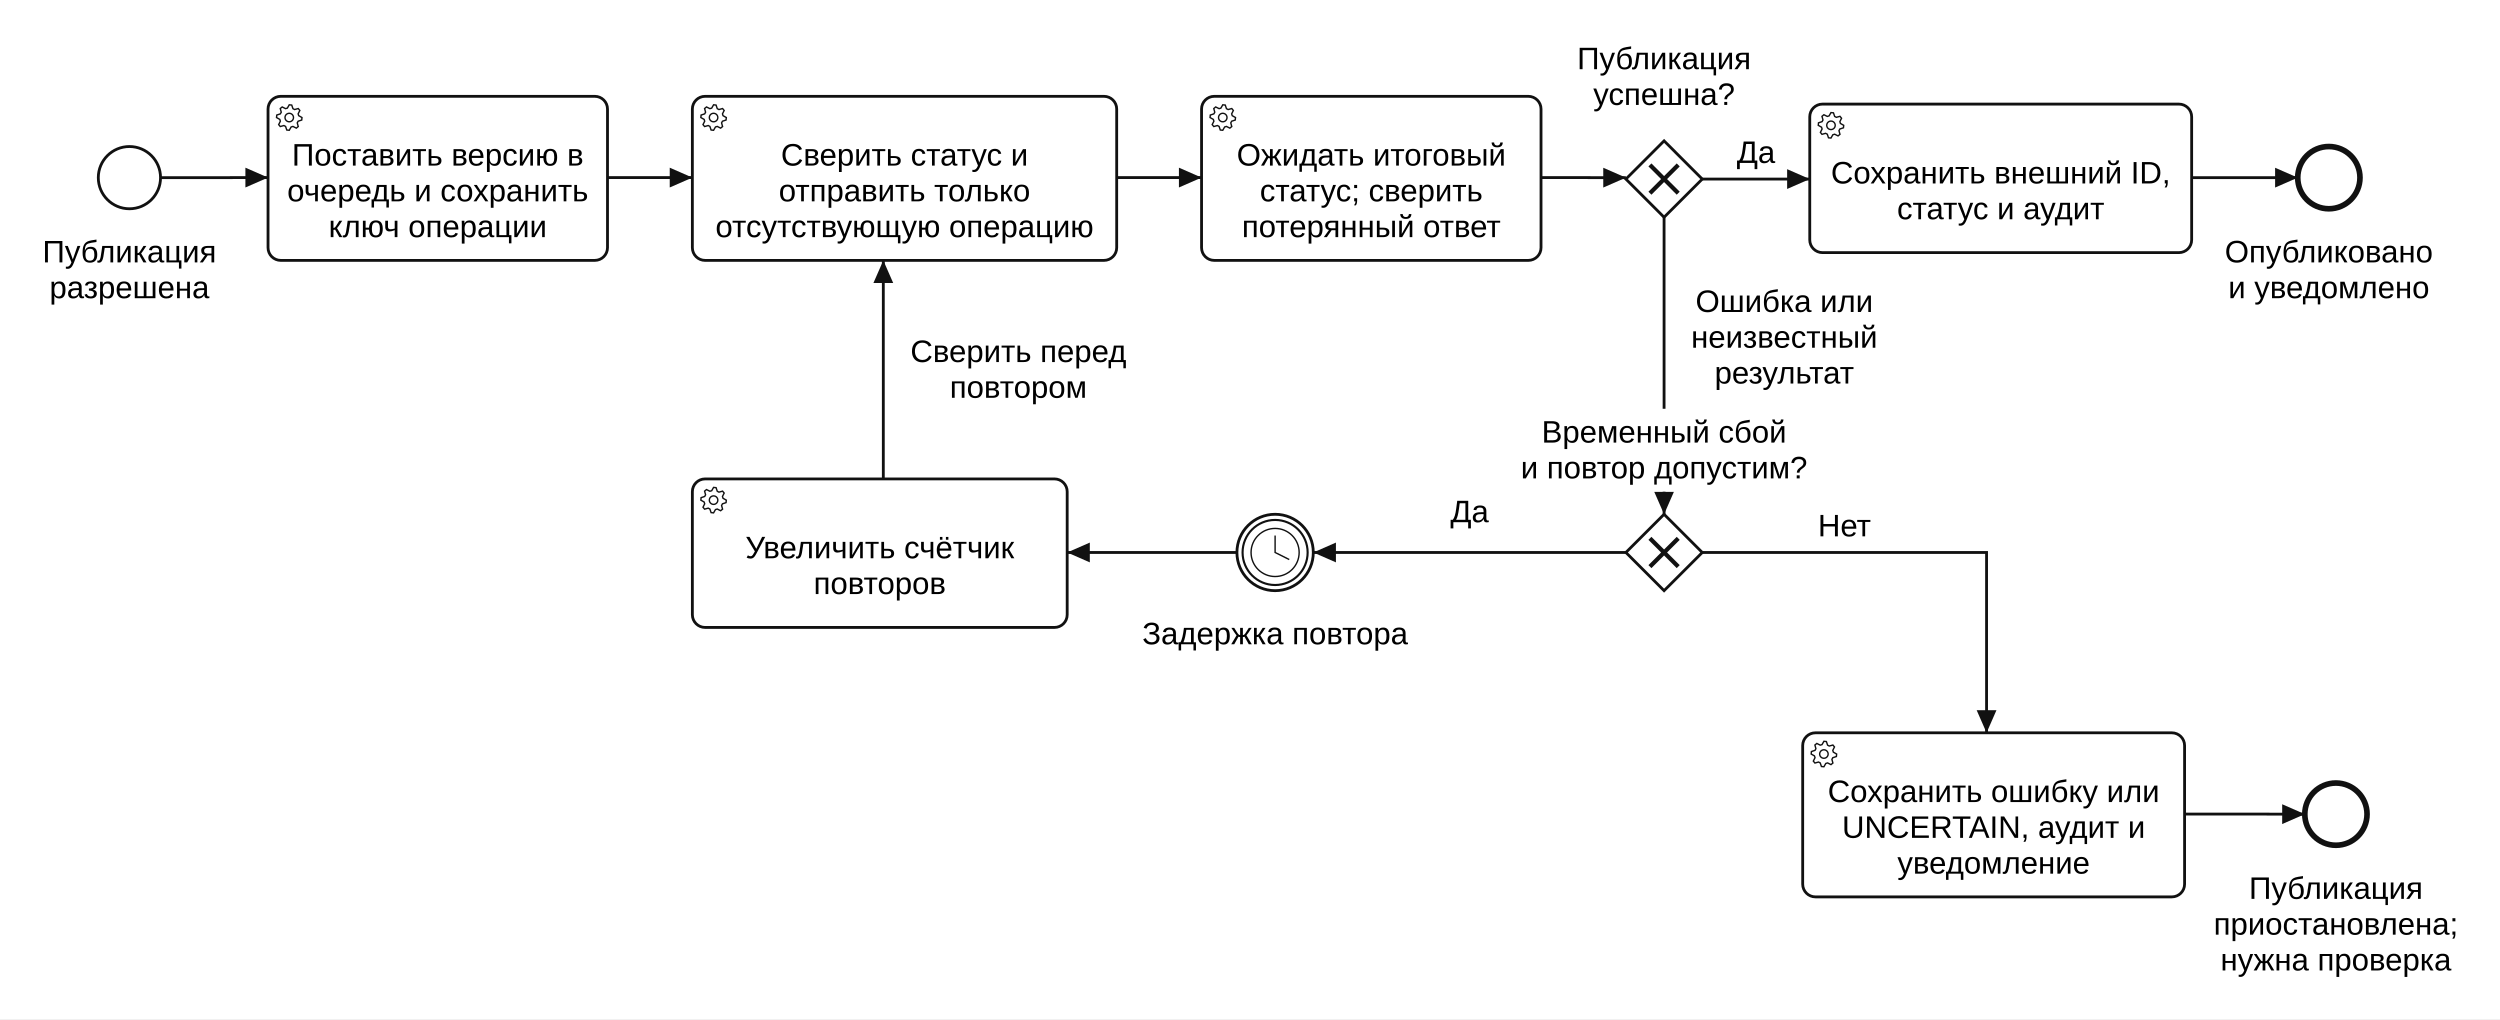
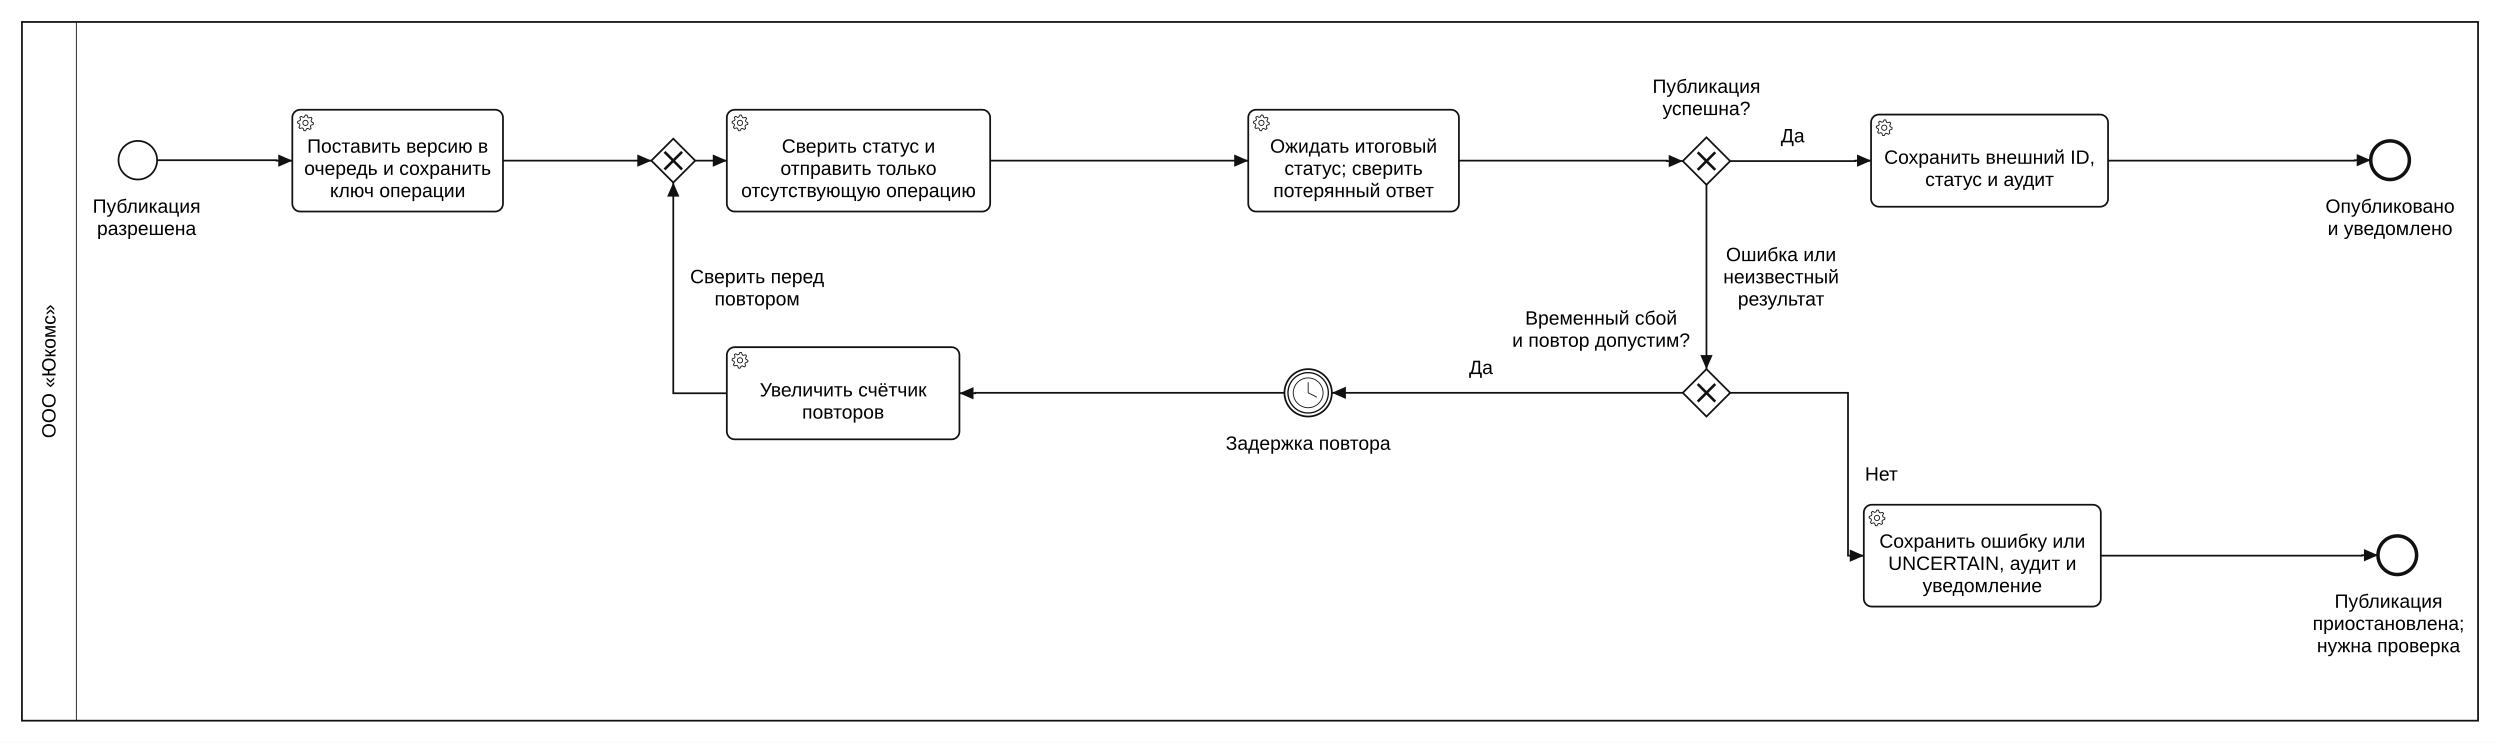
- <svg xmlns="http://www.w3.org/2000/svg" width="1767.5" height="720.5" viewBox="-39.5 -13.6 1767.5 720.5">
+ <svg xmlns="http://www.w3.org/2000/svg" width="2848" height="846" viewBox="-85.5 -70.5 2848 846">
  <defs>
    <marker id="sequence" markerWidth="9" markerHeight="7" refX="8" refY="3.5" orient="auto">
      <path d="M0 0L8 3.5L0 7Z" fill="#111" />
    </marker>
    <marker id="message" markerWidth="10" markerHeight="8" refX="9" refY="4" orient="auto">
      <path d="M0 0L9 4L0 8Z" fill="white" stroke="#111" />
    </marker>
  </defs>
-   <rect x="-39.5" y="-13.6" width="1767.5" height="720.5" fill="white" />
-   <path d="M74 112L124 112L124 111.948L150 111.948" fill="none" stroke="white" stroke-width="7" />
-   <path d="M74 112L124 112L124 111.948L150 111.948" fill="none" stroke="#111" stroke-width="2" marker-end="url(#sequence)" />
-   <path d="M390 111.948L450 111.948" fill="none" stroke="white" stroke-width="7" />
-   <path d="M390 111.948L450 111.948" fill="none" stroke="#111" stroke-width="2" marker-end="url(#sequence)" />
-   <path d="M750 111.948L810 111.948" fill="none" stroke="white" stroke-width="7" />
-   <path d="M750 111.948L810 111.948" fill="none" stroke="#111" stroke-width="2" marker-end="url(#sequence)" />
-   <path d="M1050 111.948L1084 111.948L1084 112L1110 112" fill="none" stroke="white" stroke-width="7" />
-   <path d="M1050 111.948L1084 111.948L1084 112L1110 112" fill="none" stroke="#111" stroke-width="2" marker-end="url(#sequence)" />
-   <path d="M1164 113L1240 113" fill="none" stroke="white" stroke-width="7" />
-   <path d="M1164 113L1240 113" fill="none" stroke="#111" stroke-width="2" marker-end="url(#sequence)" />
-   <path d="M1510 112L1585 112" fill="none" stroke="white" stroke-width="7" />
-   <path d="M1510 112L1585 112" fill="none" stroke="#111" stroke-width="2" marker-end="url(#sequence)" />
-   <path d="M1137 140L1137 350" fill="none" stroke="white" stroke-width="7" />
-   <path d="M1137 140L1137 350" fill="none" stroke="#111" stroke-width="2" marker-end="url(#sequence)" />
-   <path d="M1110 377L889 377" fill="none" stroke="white" stroke-width="7" />
-   <path d="M1110 377L889 377" fill="none" stroke="#111" stroke-width="2" marker-end="url(#sequence)" />
-   <path d="M835 377L715 377" fill="none" stroke="white" stroke-width="7" />
-   <path d="M835 377L715 377" fill="none" stroke="#111" stroke-width="2" marker-end="url(#sequence)" />
-   <path d="M585 325L585 170.5" fill="none" stroke="white" stroke-width="7" />
-   <path d="M585 325L585 170.5" fill="none" stroke="#111" stroke-width="2" marker-end="url(#sequence)" />
-   <path d="M1164 377L1365 377L1365 504.5" fill="none" stroke="white" stroke-width="7" />
-   <path d="M1164 377L1365 377L1365 504.5" fill="none" stroke="#111" stroke-width="2" marker-end="url(#sequence)" />
-   <path d="M1505 561.948L1564 561.948L1564 562L1590 562" fill="none" stroke="white" stroke-width="7" />
-   <path d="M1505 561.948L1564 561.948L1564 562L1590 562" fill="none" stroke="#111" stroke-width="2" marker-end="url(#sequence)" />
-   <circle cx="52" cy="112" r="22" fill="white" stroke="#111" stroke-width="2" />
-   <rect x="150" y="54.5" width="240" height="116" rx="9" fill="white" stroke="#111" stroke-width="2" />
-   <text x="270" y="103.46" text-anchor="middle" font-family="Arial" font-size="22" font-weight="normal">Поставить версию в</text>
-   <text x="270" y="128.76" text-anchor="middle" font-family="Arial" font-size="22" font-weight="normal">очередь и сохранить</text>
-   <text x="270" y="154.06" text-anchor="middle" font-family="Arial" font-size="22" font-weight="normal">ключ операции</text>
-   <polygon points="174,69.5 173.827,71.256 171.282,72.102 170.654,73.278 171.364,75.864 170,76.983 167.602,75.782 166.327,76.169 165,78.5 163.244,78.327 162.398,75.782 161.222,75.154 158.636,75.864 157.517,74.5 158.718,72.102 158.331,70.827 156,69.5 156.173,67.744 158.718,66.898 159.346,65.722 158.636,63.136 160,62.017 162.398,63.218 163.673,62.831 165,60.5 166.756,60.673 167.602,63.218 168.778,63.846 171.364,63.136 172.483,64.5 171.282,66.898 171.669,68.173" fill="white" stroke="#111" />
-   <circle cx="165" cy="69.5" r="3" fill="white" stroke="#111" />
-   <rect x="450" y="54.5" width="300" height="116" rx="9" fill="white" stroke="#111" stroke-width="2" />
-   <text x="600" y="103.46" text-anchor="middle" font-family="Arial" font-size="22" font-weight="normal">Сверить статус и</text>
-   <text x="600" y="128.76" text-anchor="middle" font-family="Arial" font-size="22" font-weight="normal">отправить только</text>
-   <text x="600" y="154.06" text-anchor="middle" font-family="Arial" font-size="22" font-weight="normal">отсутствующую операцию</text>
-   <polygon points="474,69.5 473.827,71.256 471.282,72.102 470.654,73.278 471.364,75.864 470,76.983 467.602,75.782 466.327,76.169 465,78.5 463.244,78.327 462.398,75.782 461.222,75.154 458.636,75.864 457.517,74.5 458.718,72.102 458.331,70.827 456,69.5 456.173,67.744 458.718,66.898 459.346,65.722 458.636,63.136 460,62.017 462.398,63.218 463.673,62.831 465,60.5 466.756,60.673 467.602,63.218 468.778,63.846 471.364,63.136 472.483,64.5 471.282,66.898 471.669,68.173" fill="white" stroke="#111" />
-   <circle cx="465" cy="69.5" r="3" fill="white" stroke="#111" />
-   <rect x="810" y="54.5" width="240" height="116" rx="9" fill="white" stroke="#111" stroke-width="2" />
-   <text x="930" y="103.46" text-anchor="middle" font-family="Arial" font-size="22" font-weight="normal">Ожидать итоговый</text>
-   <text x="930" y="128.76" text-anchor="middle" font-family="Arial" font-size="22" font-weight="normal">статус; сверить</text>
-   <text x="930" y="154.06" text-anchor="middle" font-family="Arial" font-size="22" font-weight="normal">потерянный ответ</text>
-   <polygon points="834,69.5 833.827,71.256 831.282,72.102 830.654,73.278 831.364,75.864 830,76.983 827.602,75.782 826.327,76.169 825,78.5 823.244,78.327 822.398,75.782 821.222,75.154 818.636,75.864 817.517,74.5 818.718,72.102 818.331,70.827 816,69.5 816.173,67.744 818.718,66.898 819.346,65.722 818.636,63.136 820,62.017 822.398,63.218 823.673,62.831 825,60.5 826.756,60.673 827.602,63.218 828.778,63.846 831.364,63.136 832.483,64.5 831.282,66.898 831.669,68.173" fill="white" stroke="#111" />
-   <circle cx="825" cy="69.5" r="3" fill="white" stroke="#111" />
-   <path d="M1137 86L1164 113L1137 140L1110 113Z" fill="white" stroke="#111" stroke-width="2" />
-   <path d="M1127 103L1147 123M1147 103L1127 123" stroke="#111" stroke-width="3" />
-   <rect x="1240" y="60" width="270" height="105" rx="9" fill="white" stroke="#111" stroke-width="2" />
-   <text x="1375" y="116.11" text-anchor="middle" font-family="Arial" font-size="22" font-weight="normal">Сохранить внешний ID,</text>
-   <text x="1375" y="141.41" text-anchor="middle" font-family="Arial" font-size="22" font-weight="normal">статус и аудит</text>
-   <polygon points="1264,75 1263.827,76.756 1261.282,77.602 1260.654,78.778 1261.364,81.364 1260,82.483 1257.602,81.282 1256.327,81.669 1255,84 1253.244,83.827 1252.398,81.282 1251.222,80.654 1248.636,81.364 1247.517,80 1248.718,77.602 1248.331,76.327 1246,75 1246.173,73.244 1248.718,72.398 1249.346,71.222 1248.636,68.636 1250,67.517 1252.398,68.718 1253.673,68.331 1255,66 1256.756,66.173 1257.602,68.718 1258.778,69.346 1261.364,68.636 1262.483,70 1261.282,72.398 1261.669,73.673" fill="white" stroke="#111" />
-   <circle cx="1255" cy="75" r="3" fill="white" stroke="#111" />
-   <circle cx="1607" cy="112" r="22" fill="white" stroke="#111" stroke-width="4" />
-   <path d="M1137 350L1164 377L1137 404L1110 377Z" fill="white" stroke="#111" stroke-width="2" />
-   <path d="M1127 367L1147 387M1147 367L1127 387" stroke="#111" stroke-width="3" />
-   <circle cx="862" cy="377" r="27" fill="white" stroke="#111" stroke-width="2" />
-   <circle cx="862" cy="377" r="23" fill="none" stroke="#111" stroke-width="1.5" />
-   <circle cx="862" cy="377" r="17" fill="none" stroke="#111" />
-   <path d="M862 365V377L872 382" fill="none" stroke="#111" />
-   <rect x="450" y="325" width="265" height="105" rx="9" fill="white" stroke="#111" stroke-width="2" />
-   <text x="582.5" y="381.11" text-anchor="middle" font-family="Arial" font-size="22" font-weight="normal">Увеличить счётчик</text>
-   <text x="582.5" y="406.41" text-anchor="middle" font-family="Arial" font-size="22" font-weight="normal">повторов</text>
-   <polygon points="474,340 473.827,341.756 471.282,342.602 470.654,343.778 471.364,346.364 470,347.483 467.602,346.282 466.327,346.669 465,349 463.244,348.827 462.398,346.282 461.222,345.654 458.636,346.364 457.517,345 458.718,342.602 458.331,341.327 456,340 456.173,338.244 458.718,337.398 459.346,336.222 458.636,333.636 460,332.517 462.398,333.718 463.673,333.331 465,331 466.756,331.173 467.602,333.718 468.778,334.346 471.364,333.636 472.483,335 471.282,337.398 471.669,338.673" fill="white" stroke="#111" />
-   <circle cx="465" cy="340" r="3" fill="white" stroke="#111" />
-   <rect x="1235" y="504.5" width="270" height="116" rx="9" fill="white" stroke="#111" stroke-width="2" />
-   <text x="1370" y="553.46" text-anchor="middle" font-family="Arial" font-size="22" font-weight="normal">Сохранить ошибку или</text>
-   <text x="1370" y="578.76" text-anchor="middle" font-family="Arial" font-size="22" font-weight="normal">UNCERTAIN, аудит и</text>
-   <text x="1370" y="604.06" text-anchor="middle" font-family="Arial" font-size="22" font-weight="normal">уведомление</text>
-   <polygon points="1259,519.5 1258.827,521.256 1256.282,522.102 1255.654,523.278 1256.364,525.864 1255,526.983 1252.602,525.782 1251.327,526.169 1250,528.5 1248.244,528.327 1247.398,525.782 1246.222,525.154 1243.636,525.864 1242.517,524.5 1243.718,522.102 1243.331,520.827 1241,519.5 1241.173,517.744 1243.718,516.898 1244.346,515.722 1243.636,513.136 1245,512.017 1247.398,513.218 1248.673,512.831 1250,510.5 1251.756,510.673 1252.602,513.218 1253.778,513.846 1256.364,513.136 1257.483,514.5 1256.282,516.898 1256.669,518.173" fill="white" stroke="#111" />
-   <circle cx="1250" cy="519.5" r="3" fill="white" stroke="#111" />
-   <circle cx="1612" cy="562" r="22" fill="white" stroke="#111" stroke-width="4" />
-   <rect x="-14.5" y="148" width="133" height="58.6" fill="white" />
-   <text x="52" y="171.91" text-anchor="middle" font-family="Arial" font-size="22" font-weight="normal">Публикация</text>
-   <text x="52" y="197.21" text-anchor="middle" font-family="Arial" font-size="22" font-weight="normal">разрешена</text>
-   <rect x="1070.5" y="11.4" width="133" height="58.6" fill="white" />
-   <text x="1137" y="35.31" text-anchor="middle" font-family="Arial" font-size="22" font-weight="normal">Публикация</text>
-   <text x="1137" y="60.61" text-anchor="middle" font-family="Arial" font-size="22" font-weight="normal">успешна?</text>
-   <rect x="1528" y="148" width="158" height="58.6" fill="white" />
-   <text x="1607" y="171.91" text-anchor="middle" font-family="Arial" font-size="22" font-weight="normal">Опубликовано</text>
-   <text x="1607" y="197.21" text-anchor="middle" font-family="Arial" font-size="22" font-weight="normal">и уведомлено</text>
-   <rect x="1030.5" y="275.4" width="213" height="58.6" fill="white" />
-   <text x="1137" y="299.31" text-anchor="middle" font-family="Arial" font-size="22" font-weight="normal">Временный сбой</text>
-   <text x="1137" y="324.61" text-anchor="middle" font-family="Arial" font-size="22" font-weight="normal">и повтор допустим?</text>
-   <rect x="763" y="418" width="198" height="33.3" fill="white" />
-   <text x="862" y="441.91" text-anchor="middle" font-family="Arial" font-size="22" font-weight="normal">Задержка повтора</text>
-   <rect x="1521" y="598" width="182" height="83.9" fill="white" />
-   <text x="1612" y="621.91" text-anchor="middle" font-family="Arial" font-size="22" font-weight="normal">Публикация</text>
-   <text x="1612" y="647.21" text-anchor="middle" font-family="Arial" font-size="22" font-weight="normal">приостановлена;</text>
-   <text x="1612" y="672.51" text-anchor="middle" font-family="Arial" font-size="22" font-weight="normal">нужна проверка</text>
-   <rect x="1183" y="77.7" width="38" height="33.3" fill="white" />
-   <text x="1202" y="101.61" text-anchor="middle" font-family="Arial" font-size="22" font-weight="normal">Да</text>
-   <rect x="1151" y="183.05" width="142" height="83.9" fill="white" />
-   <text x="1222" y="206.96" text-anchor="middle" font-family="Arial" font-size="22" font-weight="normal">Ошибка или</text>
-   <text x="1222" y="232.26" text-anchor="middle" font-family="Arial" font-size="22" font-weight="normal">неизвестный</text>
-   <text x="1222" y="257.56" text-anchor="middle" font-family="Arial" font-size="22" font-weight="normal">результат</text>
-   <rect x="980.5" y="331.7" width="38" height="33.3" fill="white" />
-   <text x="999.5" y="355.61" text-anchor="middle" font-family="Arial" font-size="22" font-weight="normal">Да</text>
-   <rect x="599" y="218.45" width="163" height="58.6" fill="white" />
-   <text x="680.5" y="242.36" text-anchor="middle" font-family="Arial" font-size="22" font-weight="normal">Сверить перед</text>
-   <text x="680.5" y="267.66" text-anchor="middle" font-family="Arial" font-size="22" font-weight="normal">повтором</text>
-   <rect x="1240.5" y="341.7" width="48" height="33.3" fill="white" />
-   <text x="1264.5" y="365.61" text-anchor="middle" font-family="Arial" font-size="22" font-weight="normal">Нет</text>
+   <rect x="-85.5" y="-70.5" width="2848" height="846" fill="white" />
+   <rect x="-60.5" y="-45.5" width="2798" height="796" fill="white" stroke="#111" stroke-width="2" />
+   <path d="M1.5 -45.5V750.5" stroke="#111" />
+   <g transform="translate(-29.5 352.5) rotate(-90)">
+     <text x="0" y="7.26" text-anchor="middle" font-family="Arial" font-size="22" font-weight="normal">ООО «Юкомс»</text>
+   </g>
+   <path d="M93.5 112L229.5 112L229.5 112.5L247.5 112.5" fill="none" stroke="white" stroke-width="7" />
+   <path d="M93.5 112L229.5 112L229.5 112.5L247.5 112.5" fill="none" stroke="#111" stroke-width="2" marker-end="url(#sequence)" />
+   <path d="M487.5 112.5L656.5 112.5" fill="none" stroke="white" stroke-width="7" />
+   <path d="M487.5 112.5L656.5 112.5" fill="none" stroke="#111" stroke-width="2" marker-end="url(#sequence)" />
+   <path d="M1042.5 112.5L1336.5 112.5" fill="none" stroke="white" stroke-width="7" />
+   <path d="M1042.5 112.5L1336.5 112.5" fill="none" stroke="#111" stroke-width="2" marker-end="url(#sequence)" />
+   <path d="M1576.5 112.5L1813.5 112.5L1813.5 113L1831.5 113" fill="none" stroke="white" stroke-width="7" />
+   <path d="M1576.5 112.5L1813.5 112.5L1813.5 113L1831.5 113" fill="none" stroke="#111" stroke-width="2" marker-end="url(#sequence)" />
+   <path d="M1885.5 113L2028 113L2028 112.5L2046 112.5" fill="none" stroke="white" stroke-width="7" />
+   <path d="M1885.5 113L2028 113L2028 112.5L2046 112.5" fill="none" stroke="#111" stroke-width="2" marker-end="url(#sequence)" />
+   <path d="M2316 112.5L2597.25 112.5L2597.25 112L2615.25 112" fill="none" stroke="white" stroke-width="7" />
+   <path d="M2316 112.5L2597.25 112.5L2597.25 112L2615.25 112" fill="none" stroke="#111" stroke-width="2" marker-end="url(#sequence)" />
+   <path d="M1858.5 140L1858.5 350" fill="none" stroke="white" stroke-width="7" />
+   <path d="M1858.5 140L1858.5 350" fill="none" stroke="#111" stroke-width="2" marker-end="url(#sequence)" />
+   <path d="M1831.5 377L1431.75 377" fill="none" stroke="white" stroke-width="7" />
+   <path d="M1831.5 377L1431.75 377" fill="none" stroke="#111" stroke-width="2" marker-end="url(#sequence)" />
+   <path d="M1377.75 377L1025.5 377L1025.5 377.5L1007.5 377.5" fill="none" stroke="white" stroke-width="7" />
+   <path d="M1377.75 377L1025.5 377L1025.5 377.5L1007.5 377.5" fill="none" stroke="#111" stroke-width="2" marker-end="url(#sequence)" />
+   <path d="M742.5 377.5L681.5 377.5L681.5 137.5" fill="none" stroke="white" stroke-width="7" />
+   <path d="M742.5 377.5L681.5 377.5L681.5 137.5" fill="none" stroke="#111" stroke-width="2" marker-end="url(#sequence)" />
+   <path d="M1885.5 377L2019.75 377L2019.75 562.5L2037.75 562.5" fill="none" stroke="white" stroke-width="7" />
+   <path d="M1885.5 377L2019.75 377L2019.75 562.5L2037.75 562.5" fill="none" stroke="#111" stroke-width="2" marker-end="url(#sequence)" />
+   <path d="M2307.75 562.5L2605.5 562.5L2605.5 562L2623.5 562" fill="none" stroke="white" stroke-width="7" />
+   <path d="M2307.75 562.5L2605.5 562.5L2605.5 562L2623.5 562" fill="none" stroke="#111" stroke-width="2" marker-end="url(#sequence)" />
+   <path d="M706.5 112.5L742.5 112.5" fill="none" stroke="white" stroke-width="7" />
+   <path d="M706.5 112.5L742.5 112.5" fill="none" stroke="#111" stroke-width="2" marker-end="url(#sequence)" />
+   <circle cx="71.5" cy="112" r="22" fill="white" stroke="#111" stroke-width="2" />
+   <rect x="247.5" y="54.5" width="240" height="116" rx="9" fill="white" stroke="#111" stroke-width="2" />
+   <text x="367.5" y="103.46" text-anchor="middle" font-family="Arial" font-size="22" font-weight="normal">Поставить версию в</text>
+   <text x="367.5" y="128.76" text-anchor="middle" font-family="Arial" font-size="22" font-weight="normal">очередь и сохранить</text>
+   <text x="367.5" y="154.06" text-anchor="middle" font-family="Arial" font-size="22" font-weight="normal">ключ операции</text>
+   <polygon points="271.5,69.5 271.327,71.256 268.782,72.102 268.154,73.278 268.864,75.864 267.5,76.983 265.102,75.782 263.827,76.169 262.5,78.5 260.744,78.327 259.898,75.782 258.722,75.154 256.136,75.864 255.017,74.5 256.218,72.102 255.831,70.827 253.5,69.5 253.673,67.744 256.218,66.898 256.846,65.722 256.136,63.136 257.5,62.017 259.898,63.218 261.173,62.831 262.5,60.5 264.256,60.673 265.102,63.218 266.278,63.846 268.864,63.136 269.983,64.5 268.782,66.898 269.169,68.173" fill="white" stroke="#111" />
+   <circle cx="262.5" cy="69.5" r="3" fill="white" stroke="#111" />
+   <rect x="742.5" y="54.5" width="300" height="116" rx="9" fill="white" stroke="#111" stroke-width="2" />
+   <text x="892.5" y="103.46" text-anchor="middle" font-family="Arial" font-size="22" font-weight="normal">Сверить статус и</text>
+   <text x="892.5" y="128.76" text-anchor="middle" font-family="Arial" font-size="22" font-weight="normal">отправить только</text>
+   <text x="892.5" y="154.06" text-anchor="middle" font-family="Arial" font-size="22" font-weight="normal">отсутствующую операцию</text>
+   <polygon points="766.5,69.5 766.327,71.256 763.782,72.102 763.154,73.278 763.864,75.864 762.5,76.983 760.102,75.782 758.827,76.169 757.5,78.5 755.744,78.327 754.898,75.782 753.722,75.154 751.136,75.864 750.017,74.5 751.218,72.102 750.831,70.827 748.5,69.5 748.673,67.744 751.218,66.898 751.846,65.722 751.136,63.136 752.5,62.017 754.898,63.218 756.173,62.831 757.5,60.5 759.256,60.673 760.102,63.218 761.278,63.846 763.864,63.136 764.983,64.5 763.782,66.898 764.169,68.173" fill="white" stroke="#111" />
+   <circle cx="757.5" cy="69.5" r="3" fill="white" stroke="#111" />
+   <rect x="1336.5" y="54.5" width="240" height="116" rx="9" fill="white" stroke="#111" stroke-width="2" />
+   <text x="1456.5" y="103.46" text-anchor="middle" font-family="Arial" font-size="22" font-weight="normal">Ожидать итоговый</text>
+   <text x="1456.5" y="128.76" text-anchor="middle" font-family="Arial" font-size="22" font-weight="normal">статус; сверить</text>
+   <text x="1456.5" y="154.06" text-anchor="middle" font-family="Arial" font-size="22" font-weight="normal">потерянный ответ</text>
+   <polygon points="1360.5,69.5 1360.327,71.256 1357.782,72.102 1357.154,73.278 1357.864,75.864 1356.5,76.983 1354.102,75.782 1352.827,76.169 1351.5,78.5 1349.744,78.327 1348.898,75.782 1347.722,75.154 1345.136,75.864 1344.017,74.5 1345.218,72.102 1344.831,70.827 1342.5,69.5 1342.673,67.744 1345.218,66.898 1345.846,65.722 1345.136,63.136 1346.5,62.017 1348.898,63.218 1350.173,62.831 1351.5,60.5 1353.256,60.673 1354.102,63.218 1355.278,63.846 1357.864,63.136 1358.983,64.5 1357.782,66.898 1358.169,68.173" fill="white" stroke="#111" />
+   <circle cx="1351.5" cy="69.5" r="3" fill="white" stroke="#111" />
+   <path d="M1858.5 86L1885.5 113L1858.5 140L1831.5 113Z" fill="white" stroke="#111" stroke-width="2" />
+   <path d="M1848.5 103L1868.5 123M1868.5 103L1848.5 123" stroke="#111" stroke-width="3" />
+   <rect x="2046" y="60" width="270" height="105" rx="9" fill="white" stroke="#111" stroke-width="2" />
+   <text x="2181" y="116.11" text-anchor="middle" font-family="Arial" font-size="22" font-weight="normal">Сохранить внешний ID,</text>
+   <text x="2181" y="141.41" text-anchor="middle" font-family="Arial" font-size="22" font-weight="normal">статус и аудит</text>
+   <polygon points="2070,75 2069.827,76.756 2067.282,77.602 2066.654,78.778 2067.364,81.364 2066,82.483 2063.602,81.282 2062.327,81.669 2061,84 2059.244,83.827 2058.398,81.282 2057.222,80.654 2054.636,81.364 2053.517,80 2054.718,77.602 2054.331,76.327 2052,75 2052.173,73.244 2054.718,72.398 2055.346,71.222 2054.636,68.636 2056,67.517 2058.398,68.718 2059.673,68.331 2061,66 2062.756,66.173 2063.602,68.718 2064.778,69.346 2067.364,68.636 2068.483,70 2067.282,72.398 2067.669,73.673" fill="white" stroke="#111" />
+   <circle cx="2061" cy="75" r="3" fill="white" stroke="#111" />
+   <circle cx="2637.25" cy="112" r="22" fill="white" stroke="#111" stroke-width="4" />
+   <path d="M1858.5 350L1885.5 377L1858.5 404L1831.5 377Z" fill="white" stroke="#111" stroke-width="2" />
+   <path d="M1848.5 367L1868.5 387M1868.5 367L1848.5 387" stroke="#111" stroke-width="3" />
+   <circle cx="1404.75" cy="377" r="27" fill="white" stroke="#111" stroke-width="2" />
+   <circle cx="1404.75" cy="377" r="23" fill="none" stroke="#111" stroke-width="1.5" />
+   <circle cx="1404.75" cy="377" r="17" fill="none" stroke="#111" />
+   <path d="M1404.75 365V377L1414.75 382" fill="none" stroke="#111" />
+   <rect x="742.5" y="325" width="265" height="105" rx="9" fill="white" stroke="#111" stroke-width="2" />
+   <text x="875" y="381.11" text-anchor="middle" font-family="Arial" font-size="22" font-weight="normal">Увеличить счётчик</text>
+   <text x="875" y="406.41" text-anchor="middle" font-family="Arial" font-size="22" font-weight="normal">повторов</text>
+   <polygon points="766.5,340 766.327,341.756 763.782,342.602 763.154,343.778 763.864,346.364 762.5,347.483 760.102,346.282 758.827,346.669 757.5,349 755.744,348.827 754.898,346.282 753.722,345.654 751.136,346.364 750.017,345 751.218,342.602 750.831,341.327 748.5,340 748.673,338.244 751.218,337.398 751.846,336.222 751.136,333.636 752.5,332.517 754.898,333.718 756.173,333.331 757.5,331 759.256,331.173 760.102,333.718 761.278,334.346 763.864,333.636 764.983,335 763.782,337.398 764.169,338.673" fill="white" stroke="#111" />
+   <circle cx="757.5" cy="340" r="3" fill="white" stroke="#111" />
+   <rect x="2037.75" y="504.5" width="270" height="116" rx="9" fill="white" stroke="#111" stroke-width="2" />
+   <text x="2172.75" y="553.46" text-anchor="middle" font-family="Arial" font-size="22" font-weight="normal">Сохранить ошибку или</text>
+   <text x="2172.75" y="578.76" text-anchor="middle" font-family="Arial" font-size="22" font-weight="normal">UNCERTAIN, аудит и</text>
+   <text x="2172.75" y="604.06" text-anchor="middle" font-family="Arial" font-size="22" font-weight="normal">уведомление</text>
+   <polygon points="2061.75,519.5 2061.577,521.256 2059.032,522.102 2058.404,523.278 2059.114,525.864 2057.75,526.983 2055.352,525.782 2054.077,526.169 2052.75,528.5 2050.994,528.327 2050.148,525.782 2048.972,525.154 2046.386,525.864 2045.267,524.5 2046.468,522.102 2046.081,520.827 2043.75,519.5 2043.923,517.744 2046.468,516.898 2047.096,515.722 2046.386,513.136 2047.75,512.017 2050.148,513.218 2051.423,512.831 2052.75,510.5 2054.506,510.673 2055.352,513.218 2056.528,513.846 2059.114,513.136 2060.233,514.5 2059.032,516.898 2059.419,518.173" fill="white" stroke="#111" />
+   <circle cx="2052.75" cy="519.5" r="3" fill="white" stroke="#111" />
+   <circle cx="2645.5" cy="562" r="22" fill="white" stroke="#111" stroke-width="4" />
+   <path d="M681.5 87.5L706.5 112.5L681.5 137.5L656.5 112.5Z" fill="white" stroke="#111" stroke-width="2" />
+   <path d="M671.5 102.5L691.5 122.5M691.5 102.5L671.5 122.5" stroke="#111" stroke-width="3" />
+   <rect x="15" y="148" width="133" height="58.6" fill="white" />
+   <text x="81.5" y="171.91" text-anchor="middle" font-family="Arial" font-size="22" font-weight="normal">Публикация</text>
+   <text x="81.5" y="197.21" text-anchor="middle" font-family="Arial" font-size="22" font-weight="normal">разрешена</text>
+   <rect x="1792" y="11.4" width="133" height="58.6" fill="white" />
+   <text x="1858.5" y="35.31" text-anchor="middle" font-family="Arial" font-size="22" font-weight="normal">Публикация</text>
+   <text x="1858.5" y="60.61" text-anchor="middle" font-family="Arial" font-size="22" font-weight="normal">успешна?</text>
+   <rect x="2558.25" y="148" width="158" height="58.6" fill="white" />
+   <text x="2637.25" y="171.91" text-anchor="middle" font-family="Arial" font-size="22" font-weight="normal">Опубликовано</text>
+   <text x="2637.25" y="197.21" text-anchor="middle" font-family="Arial" font-size="22" font-weight="normal">и уведомлено</text>
+   <rect x="1632" y="275.4" width="213" height="58.6" fill="white" />
+   <text x="1738.5" y="299.31" text-anchor="middle" font-family="Arial" font-size="22" font-weight="normal">Временный сбой</text>
+   <text x="1738.5" y="324.61" text-anchor="middle" font-family="Arial" font-size="22" font-weight="normal">и повтор допустим?</text>
+   <rect x="1305.75" y="418" width="198" height="33.3" fill="white" />
+   <text x="1404.75" y="441.91" text-anchor="middle" font-family="Arial" font-size="22" font-weight="normal">Задержка повтора</text>
+   <rect x="2544.5" y="598" width="182" height="83.9" fill="white" />
+   <text x="2635.5" y="621.91" text-anchor="middle" font-family="Arial" font-size="22" font-weight="normal">Публикация</text>
+   <text x="2635.5" y="647.21" text-anchor="middle" font-family="Arial" font-size="22" font-weight="normal">приостановлена;</text>
+   <text x="2635.5" y="672.51" text-anchor="middle" font-family="Arial" font-size="22" font-weight="normal">нужна проверка</text>
+   <rect x="1937.75" y="67.7" width="38" height="33.3" fill="white" />
+   <text x="1956.75" y="91.61" text-anchor="middle" font-family="Arial" font-size="22" font-weight="normal">Да</text>
+   <rect x="1872.5" y="203.05" width="142" height="83.9" fill="white" />
+   <text x="1943.5" y="226.96" text-anchor="middle" font-family="Arial" font-size="22" font-weight="normal">Ошибка или</text>
+   <text x="1943.5" y="252.26" text-anchor="middle" font-family="Arial" font-size="22" font-weight="normal">неизвестный</text>
+   <text x="1943.5" y="277.56" text-anchor="middle" font-family="Arial" font-size="22" font-weight="normal">результат</text>
+   <rect x="1582.625" y="331.7" width="38" height="33.3" fill="white" />
+   <text x="1601.625" y="355.61" text-anchor="middle" font-family="Arial" font-size="22" font-weight="normal">Да</text>
+   <rect x="695.5" y="228.2" width="163" height="58.6" fill="white" />
+   <text x="777" y="252.11" text-anchor="middle" font-family="Arial" font-size="22" font-weight="normal">Сверить перед</text>
+   <text x="777" y="277.41" text-anchor="middle" font-family="Arial" font-size="22" font-weight="normal">повтором</text>
+   <rect x="2033.75" y="453.1" width="48" height="33.3" fill="white" />
+   <text x="2057.75" y="477.01" text-anchor="middle" font-family="Arial" font-size="22" font-weight="normal">Нет</text>
</svg>
